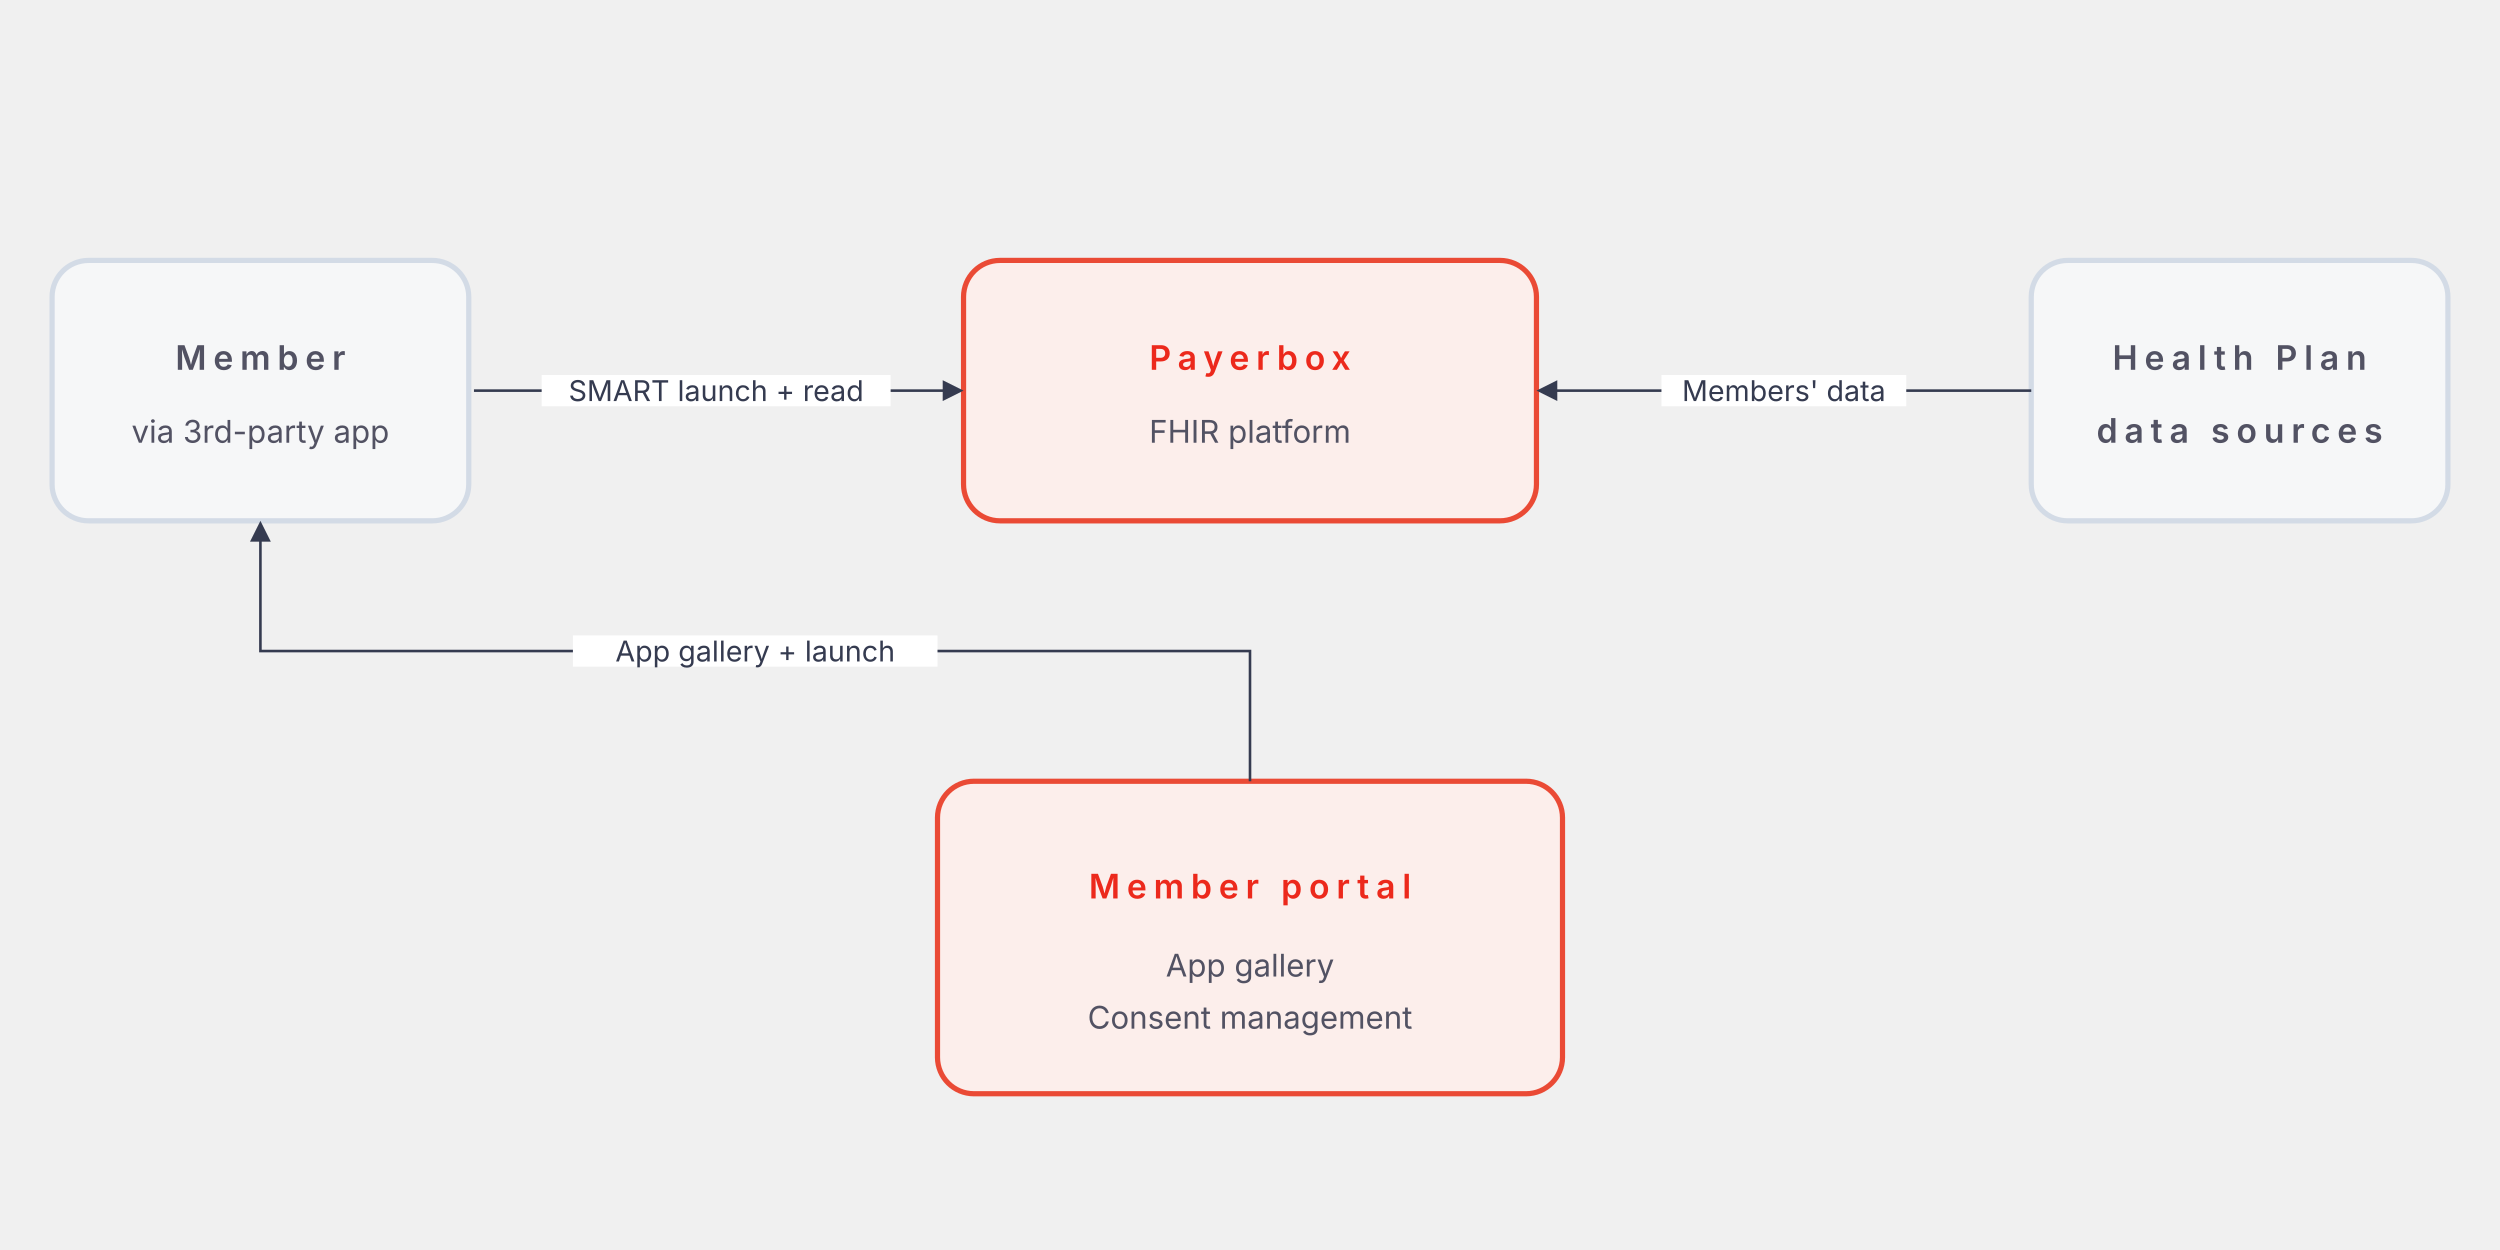
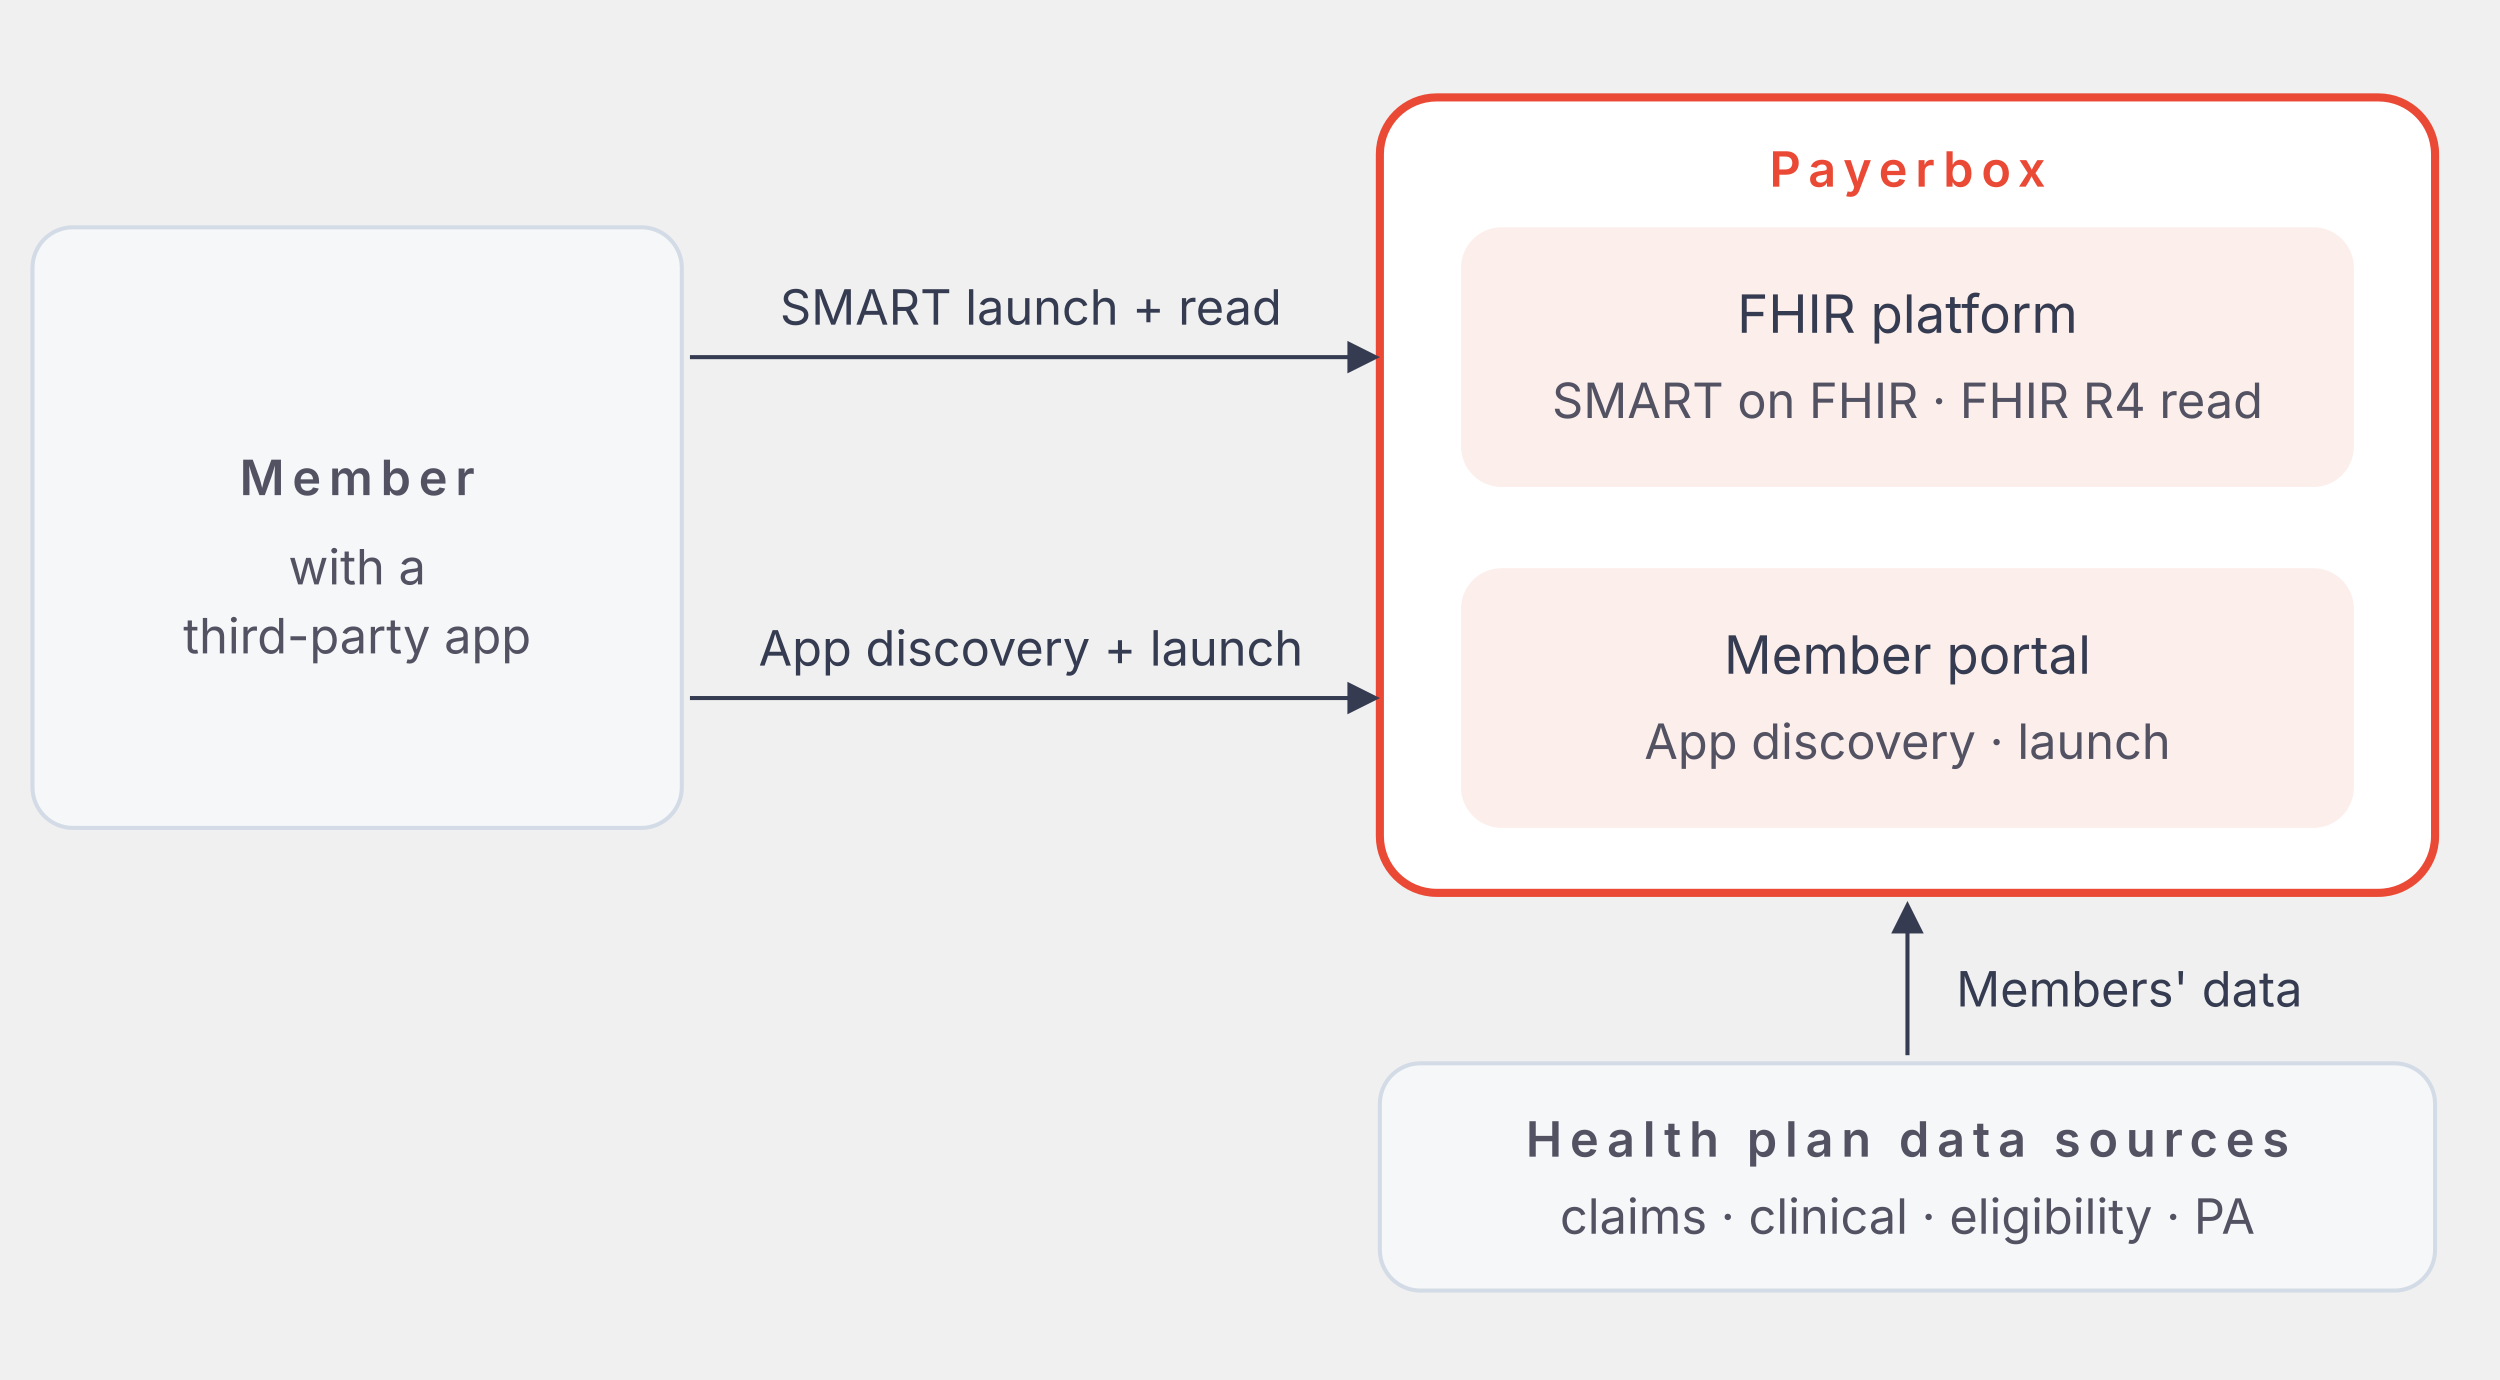
- <svg xmlns="http://www.w3.org/2000/svg" viewBox="0 0 960 480" width="960" height="480" fill="none" preserveAspectRatio="xMidYMid meet" style="max-width:100%;height:auto;">
+ <svg xmlns="http://www.w3.org/2000/svg" viewBox="0 0 616 340" width="616" height="340" fill="none" preserveAspectRatio="xMidYMid meet" style="max-width:100%;height:auto;">
  <style>
    line, rect, polygon, path, circle, ellipse { vector-effect: non-scaling-stroke; }
-     .d-group-title-red    { font: 600 13px/1.2 'Inter', system-ui, sans-serif; letter-spacing: 0.2em; text-transform: uppercase; fill: #EC291C; }
-     .d-group-title-neutral{ font: 600 13px/1.2 'Inter', system-ui, sans-serif; letter-spacing: 0.2em; text-transform: uppercase; fill: #525263; }
-     .d-card-title         { font: 400 14px/1.2 'Inter', system-ui, sans-serif; fill: #353B50; }
-     .d-card-sub           { font: 400 12px/1.4 'Inter', system-ui, sans-serif; fill: #525263; }
-     .d-conn-op            { font: 400 11px/1.2 'Inter', system-ui, sans-serif; fill: #353B50; }
+     .d-group-title-red     { font: 600 12px/1.2 'Inter', system-ui, -apple-system, sans-serif; letter-spacing: 0.16em; text-transform: uppercase; fill: #EA4A35; }
+     .d-group-title-neutral { font: 600 12px/1.2 'Inter', system-ui, -apple-system, sans-serif; letter-spacing: 0.16em; text-transform: uppercase; fill: #525263; }
+     .d-card-title          { font: 400 13px/1.2 'Inter', system-ui, -apple-system, sans-serif; fill: #353B50; }
+     .d-card-sub            { font: 400 12px/1.4 'Inter', system-ui, -apple-system, sans-serif; fill: #525263; }
+     .d-conn-label          { font: 400 12px/1.2 'Inter', system-ui, -apple-system, sans-serif; fill: #353B50; }
+     .d-muted               { fill: #8A8F9A; }
+     .d-state-ok            { font: 600 11px/1.2 'Inter', system-ui, sans-serif; letter-spacing: 0.1em; text-transform: uppercase; fill: #2E7D5B; }
+     .d-state-gap           { font: 600 11px/1.2 'Inter', system-ui, sans-serif; letter-spacing: 0.1em; text-transform: uppercase; fill: #C0392B; }
  </style>
-   <rect x="20" y="100" width="160" height="100" fill="#F6F7F8" stroke="#D3DBE6" stroke-width="2" rx="14" />
-   <text x="100" y="142" text-anchor="middle" class="d-group-title-neutral">Member</text>
-   <text x="100" y="170" text-anchor="middle" class="d-card-sub">via 3rd-party app</text>
-   <rect x="370" y="100" width="220" height="100" fill="#FCEEEB" stroke="#EA4A35" stroke-width="2" rx="14" />
-   <text x="480" y="142" text-anchor="middle" class="d-group-title-red">Payerbox</text>
-   <text x="480" y="170" text-anchor="middle" class="d-card-sub">FHIR platform</text>
-   <rect x="780" y="100" width="160" height="100" fill="#F6F7F8" stroke="#D3DBE6" stroke-width="2" rx="14" />
-   <text x="860" y="142" text-anchor="middle" class="d-group-title-neutral">Health Plan</text>
-   <text x="860" y="170" text-anchor="middle" class="d-group-title-neutral">data sources</text>
-   <rect x="360" y="300" width="240" height="120" fill="#FCEEEB" stroke="#EA4A35" stroke-width="2" rx="14" />
-   <text x="480" y="345" text-anchor="middle" class="d-group-title-red">Member portal</text>
-   <text x="480" y="375" text-anchor="middle" class="d-card-sub">App gallery</text>
-   <text x="480" y="395" text-anchor="middle" class="d-card-sub">Consent management</text>
-   <line x1="780" y1="150" x2="592" y2="150" stroke="#353B50" stroke-width="1" />
-   <polygon points="590,150 598,146 598,154" fill="#353B50" />
-   <rect x="638" y="144" width="94" height="12" fill="#FFFFFF" />
-   <text x="685" y="154" text-anchor="middle" class="d-conn-op">Members' data</text>
-   <line x1="182" y1="150" x2="368" y2="150" stroke="#353B50" stroke-width="1" />
-   <polygon points="370,150 362,146 362,154" fill="#353B50" />
-   <rect x="208" y="144" width="134" height="12" fill="#FFFFFF" />
-   <text x="275" y="154" text-anchor="middle" class="d-conn-op">SMART launch + read</text>
-   <path d="M 480 300 L 480 250 L 100 250 L 100 202" stroke="#353B50" stroke-width="1" fill="none" />
-   <polygon points="100,200 96,208 104,208" fill="#353B50" />
-   <rect x="220" y="244" width="140" height="12" fill="#FFFFFF" />
-   <text x="290" y="254" text-anchor="middle" class="d-conn-op">App gallery + launch</text>
+   <rect x="8" y="56" width="160" height="148" fill="#F6F7F8" stroke="#D3DBE6" stroke-width="1" rx="10" />
+   <text x="88" y="122" text-anchor="middle" class="d-group-title-neutral">Member</text>
+   <text x="88" y="144" text-anchor="middle" class="d-card-sub">with a</text>
+   <text x="88" y="161" text-anchor="middle" class="d-card-sub">third-party app</text>
+   <rect x="340" y="24" width="260" height="196" fill="#FFFFFF" stroke="#EA4A35" stroke-width="2" rx="14" />
+   <text x="470" y="46" text-anchor="middle" class="d-group-title-red">Payerbox</text>
+   <rect x="360" y="56" width="220" height="64" fill="#FCEEEB" rx="10" />
+   <text x="470" y="82" text-anchor="middle" class="d-card-title">FHIR platform</text>
+   <text x="470" y="103" text-anchor="middle" class="d-card-sub">SMART on FHIR · FHIR R4 read</text>
+   <rect x="360" y="140" width="220" height="64" fill="#FCEEEB" rx="10" />
+   <text x="470" y="166" text-anchor="middle" class="d-card-title">Member portal</text>
+   <text x="470" y="187" text-anchor="middle" class="d-card-sub">App discovery · launch</text>
+   <rect x="340" y="262" width="260" height="56" fill="#F6F7F8" stroke="#D3DBE6" stroke-width="1" rx="10" />
+   <text x="470" y="285" text-anchor="middle" class="d-group-title-neutral">Health plan data sources</text>
+   <text x="470" y="304" text-anchor="middle" class="d-card-sub">claims · clinical · eligibility · PA</text>
+   <line x1="170" y1="88" x2="336" y2="88" stroke="#353B50" stroke-width="1" />
+   <polygon points="340,88 332,84 332,92" fill="#353B50" />
+   <text x="254" y="80" text-anchor="middle" class="d-conn-label">SMART launch + read</text>
+   <line x1="170" y1="172" x2="336" y2="172" stroke="#353B50" stroke-width="1" />
+   <polygon points="340,172 332,168 332,176" fill="#353B50" />
+   <text x="254" y="164" text-anchor="middle" class="d-conn-label">App discovery + launch</text>
+   <line x1="470" y1="260" x2="470" y2="226" stroke="#353B50" stroke-width="1" />
+   <polygon points="470,222 466,230 474,230" fill="#353B50" />
+   <text x="482" y="248" text-anchor="start" class="d-conn-label">Members' data</text>
</svg>
